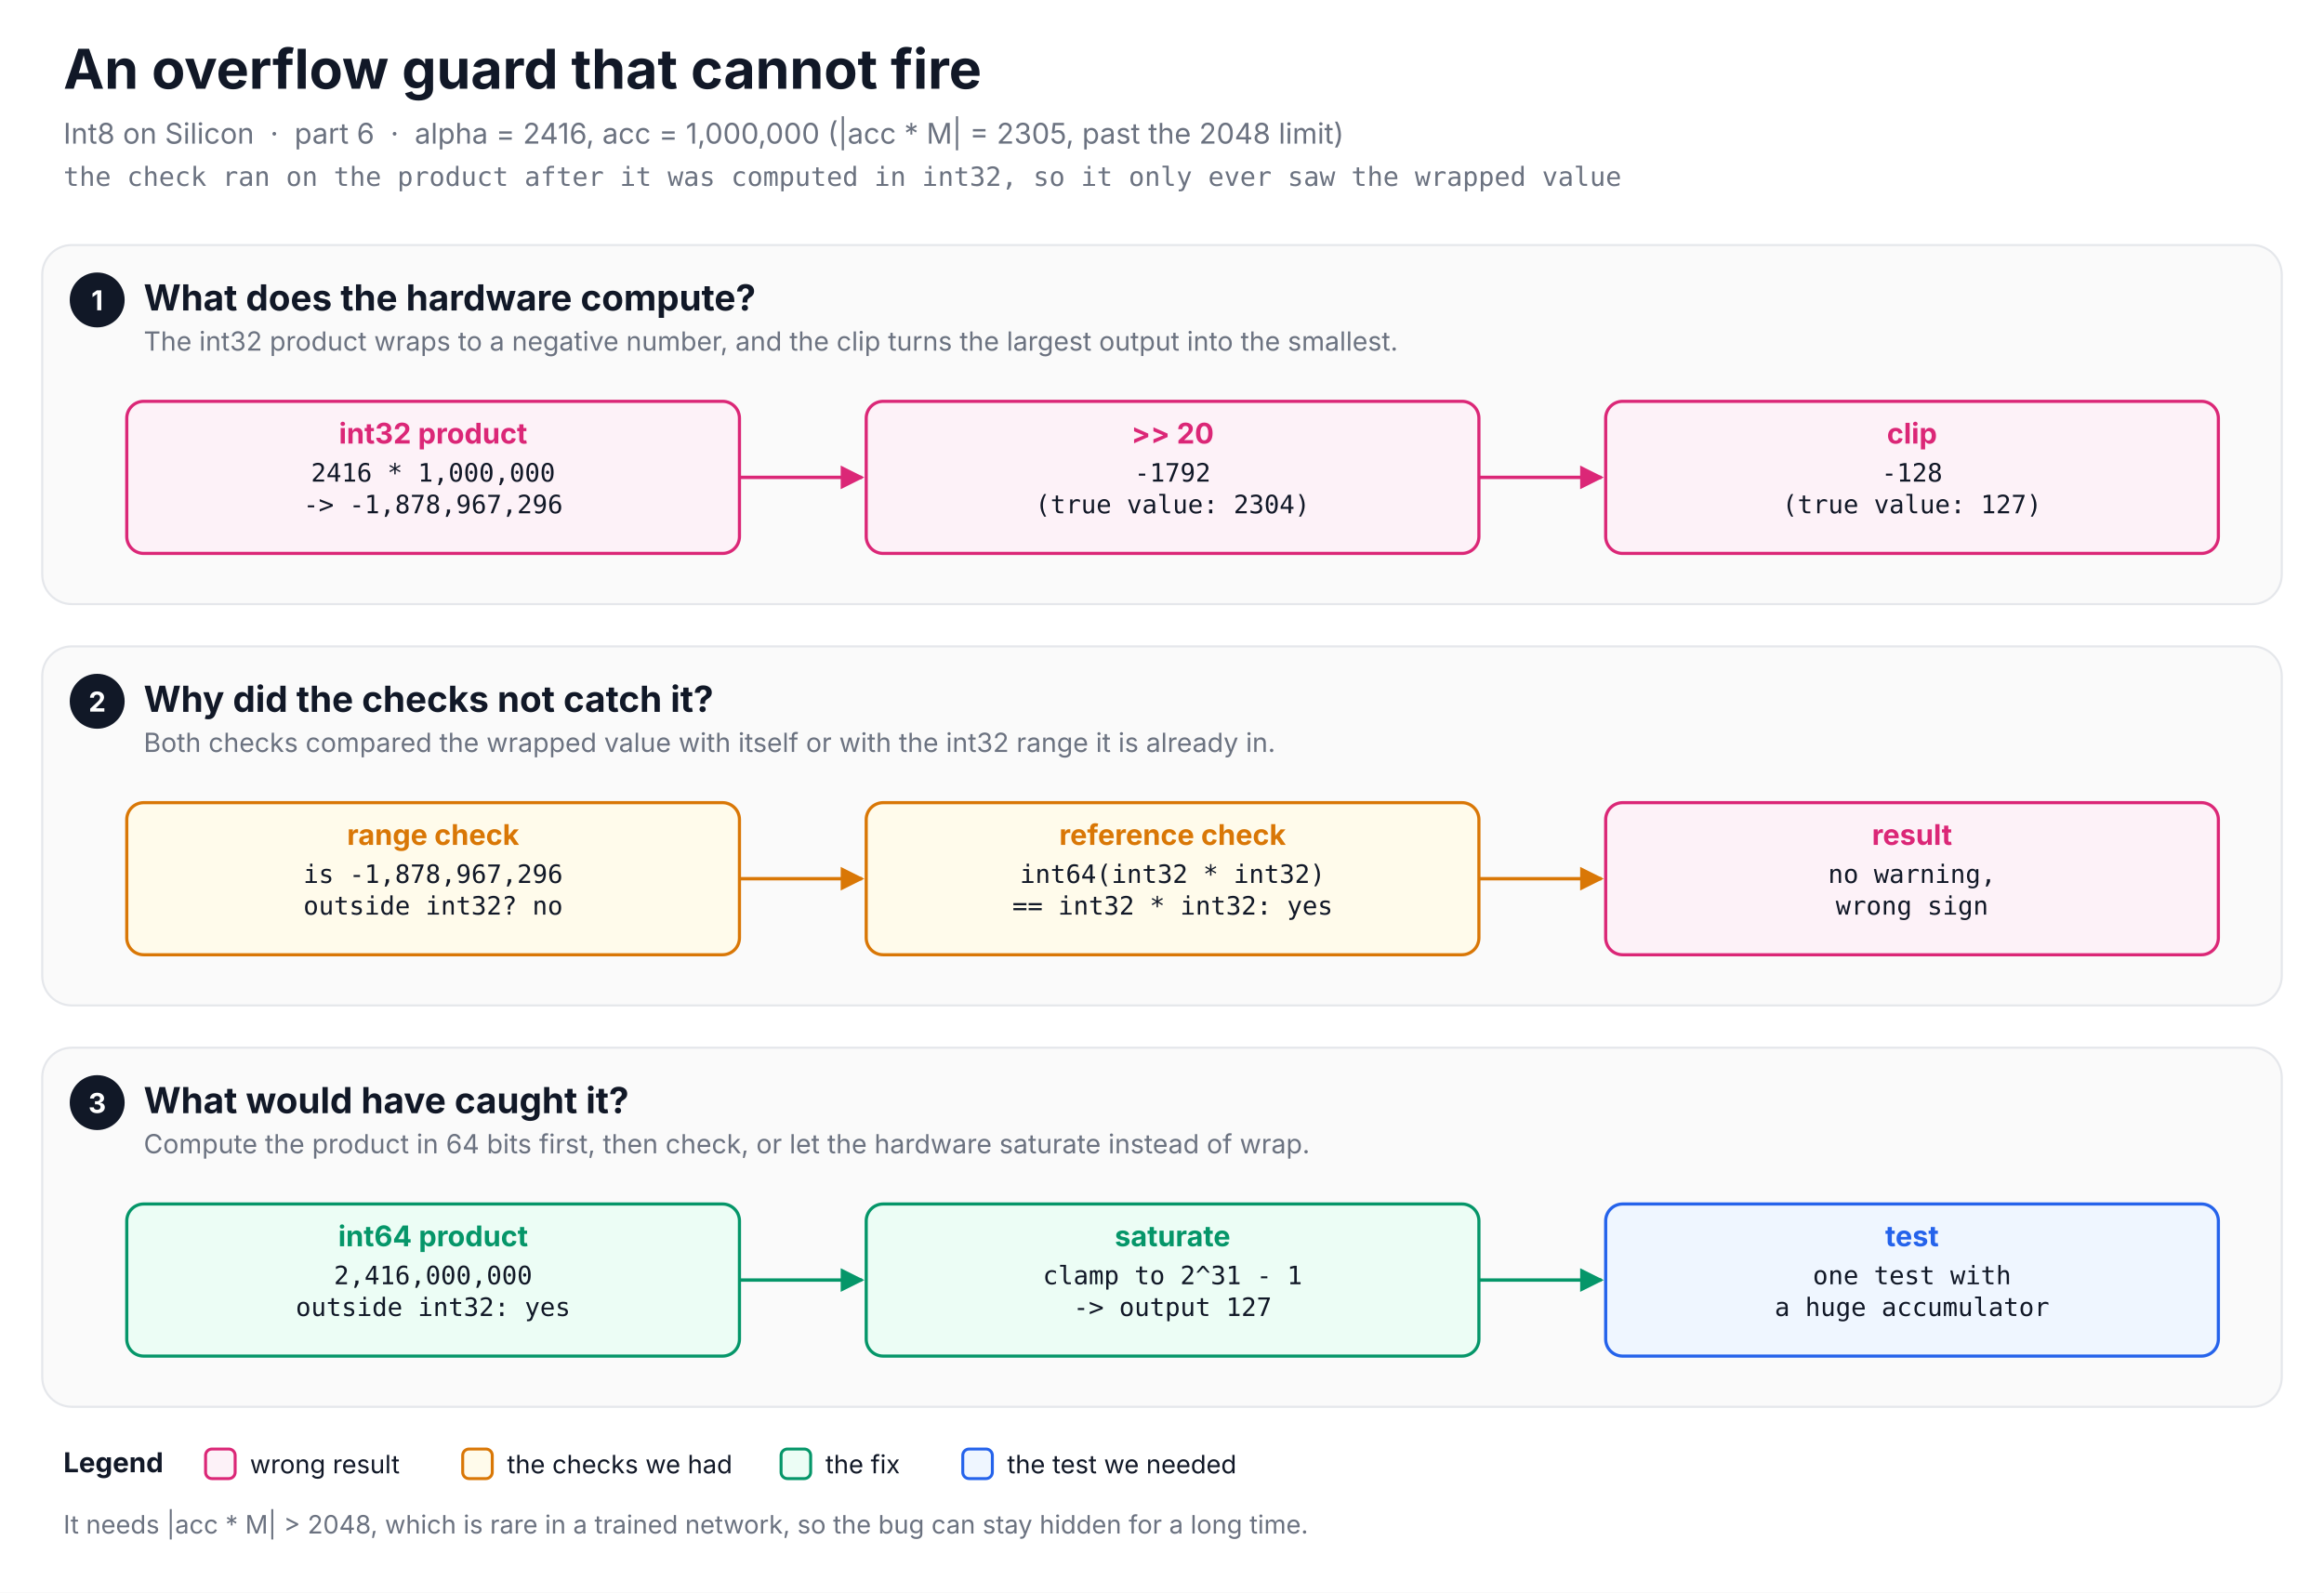
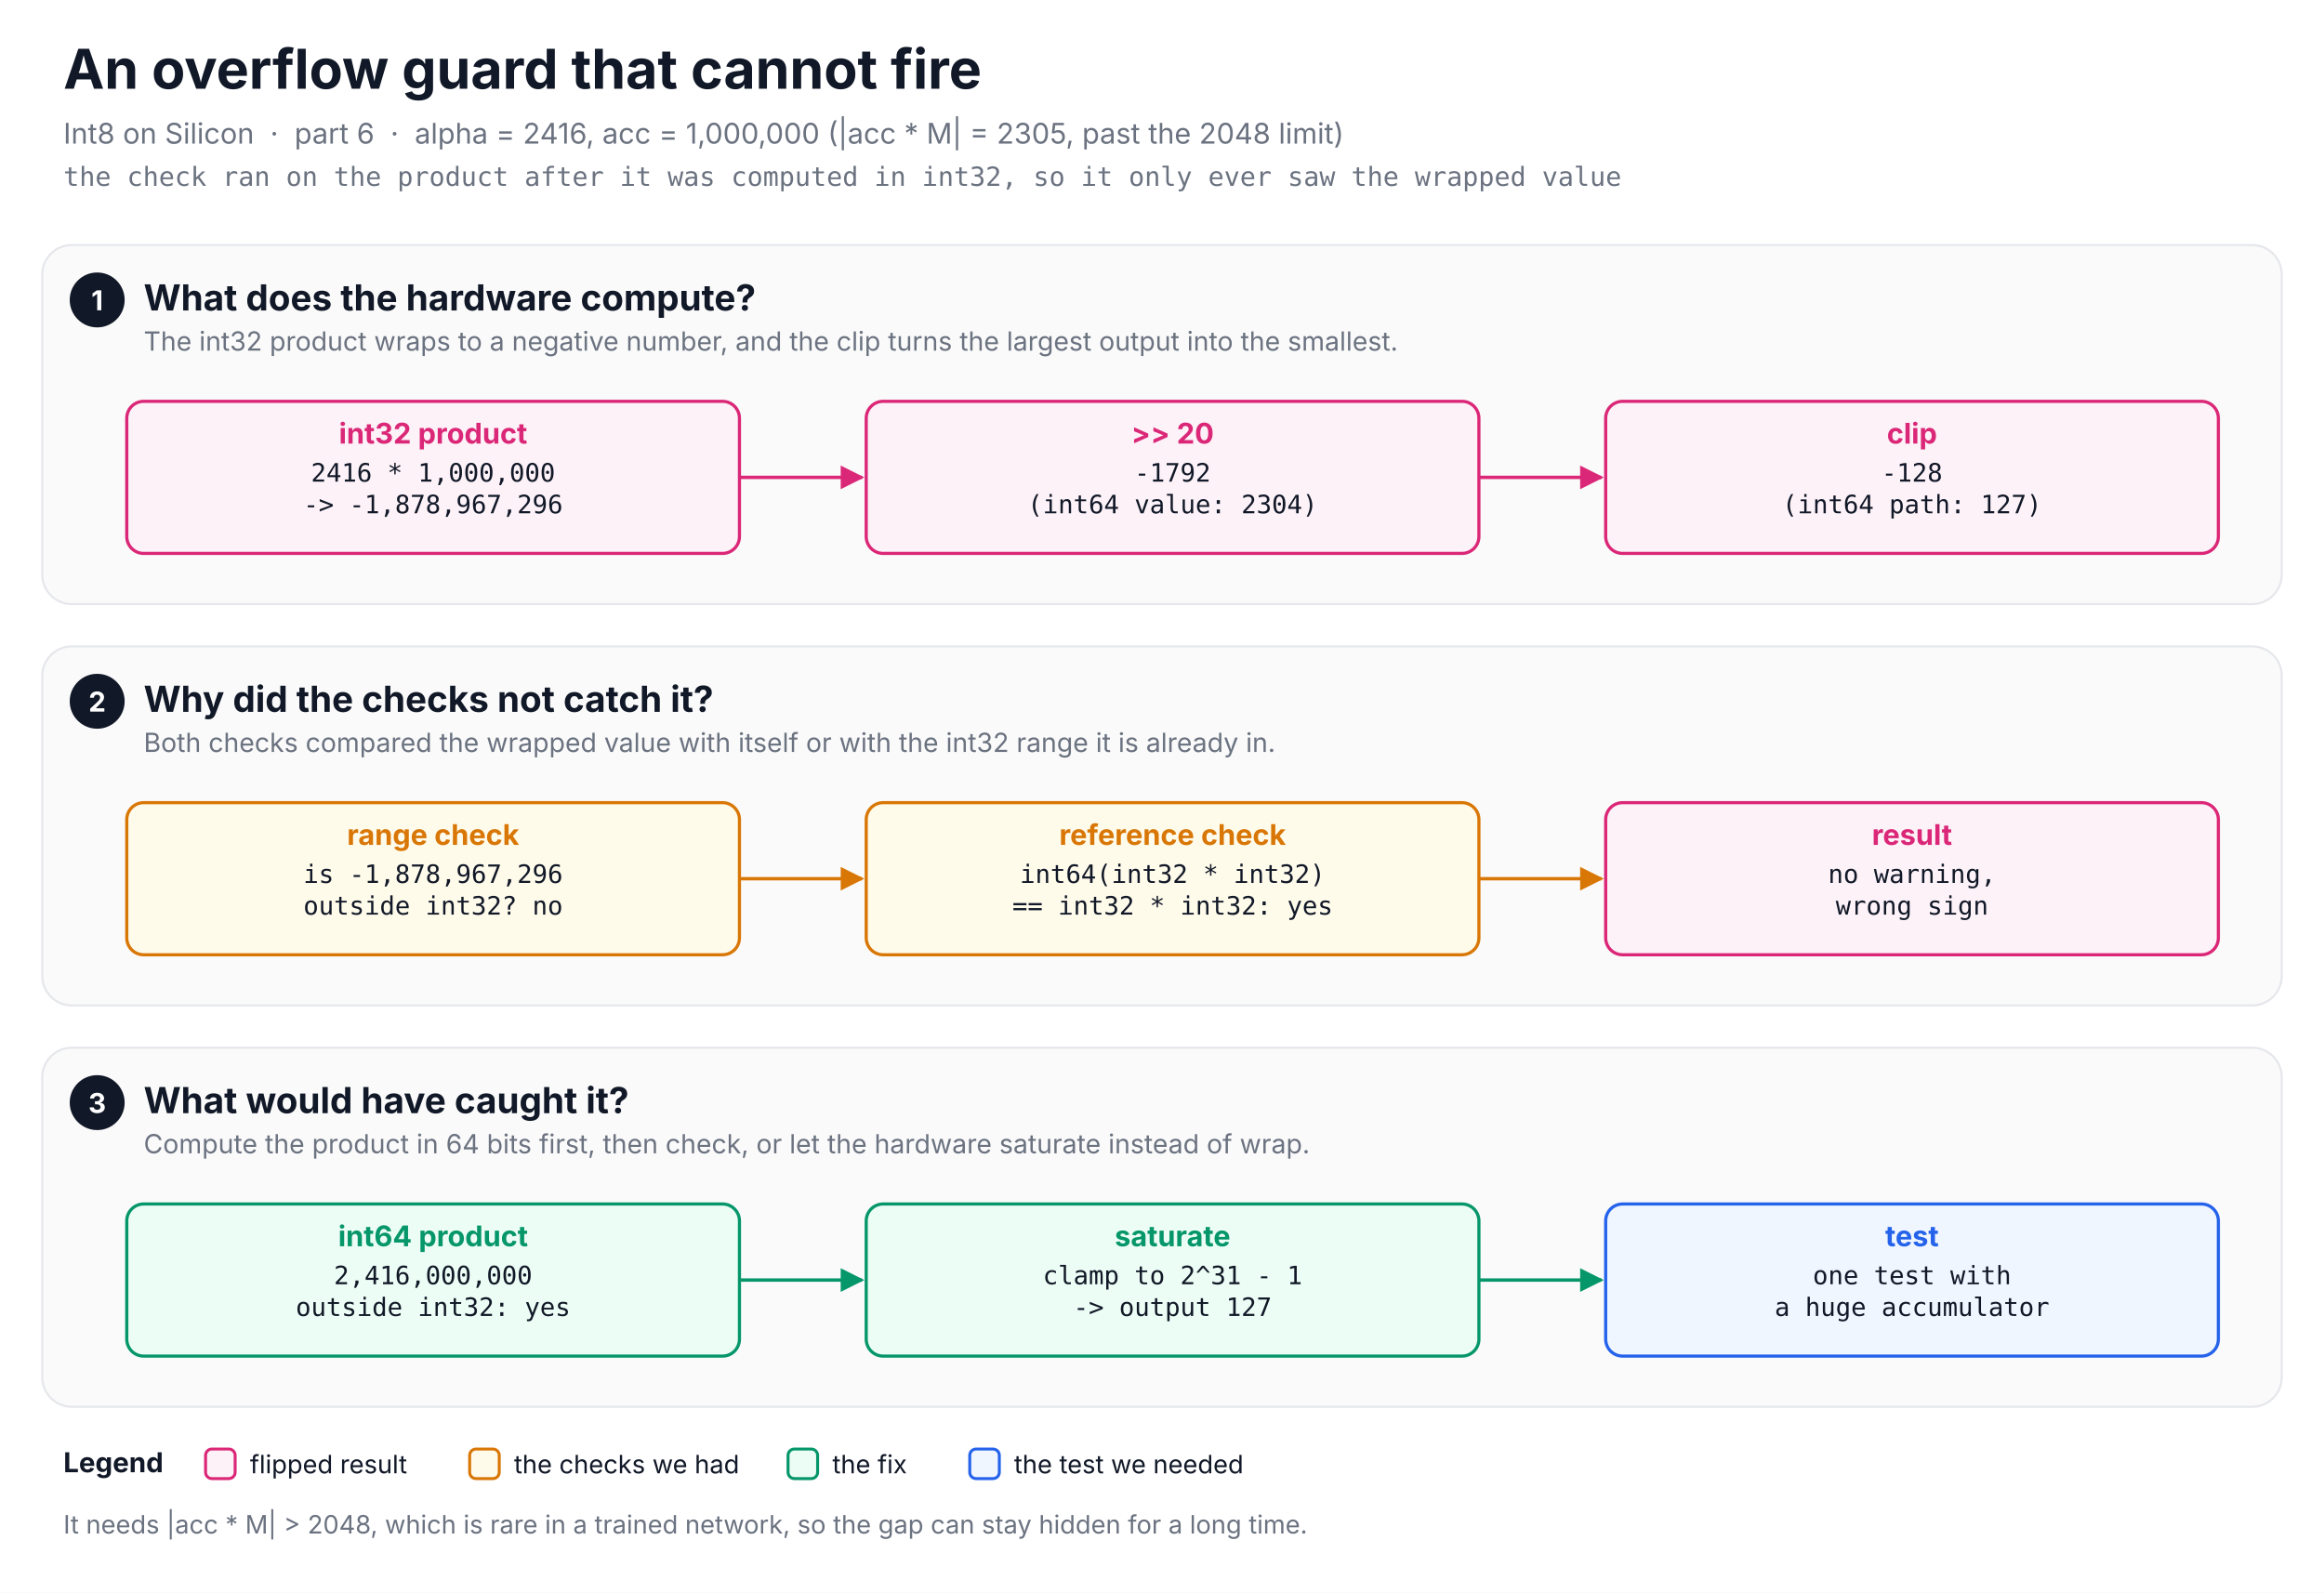
<svg xmlns="http://www.w3.org/2000/svg" width="1100" height="754" viewBox="0 0 1100 754">
  <defs>
    <marker id="m0" viewBox="0 0 10 10" refX="9" refY="5" markerWidth="7" markerHeight="7" orient="auto-start-reverse">
      <path d="M0,0 L10,5 L0,10 z" fill="#db2777" />
    </marker>
    <marker id="m1" viewBox="0 0 10 10" refX="9" refY="5" markerWidth="7" markerHeight="7" orient="auto-start-reverse">
      <path d="M0,0 L10,5 L0,10 z" fill="#d97706" />
    </marker>
    <marker id="m2" viewBox="0 0 10 10" refX="9" refY="5" markerWidth="7" markerHeight="7" orient="auto-start-reverse">
      <path d="M0,0 L10,5 L0,10 z" fill="#059669" />
    </marker>
  </defs>
  <rect width="1100" height="754" fill="#ffffff" />
  <text x="30.0" y="42.0" font-family="Inter,Segoe UI,Helvetica,Arial,sans-serif" font-size="26" fill="#111827" font-weight="bold" text-anchor="start" xml:space="preserve" style="white-space:pre">An overflow guard that cannot fire</text>
  <text x="30.0" y="68.0" font-family="Inter,Segoe UI,Helvetica,Arial,sans-serif" font-size="13.5" fill="#6b7280" font-weight="normal" text-anchor="start" xml:space="preserve" style="white-space:pre">Int8 on Silicon  ·  part 6  ·  alpha = 2416, acc = 1,000,000 (|acc * M| = 2305, past the 2048 limit)</text>
  <text x="30.0" y="88.0" font-family="ui-monospace,SFMono-Regular,Menlo,Consolas,monospace" font-size="12.5" fill="#6b7280" font-weight="normal" text-anchor="start" xml:space="preserve" style="white-space:pre">the check ran on the product after it was computed in int32, so it only ever saw the wrapped value</text>
  <rect x="20.0" y="116.0" width="1060.0" height="170.0" rx="14" fill="#fafafa" fill-opacity="1.0" stroke="#e5e7eb" stroke-width="1" />
  <circle cx="46.0" cy="142.0" r="13" fill="#111827" />
  <text x="46.0" y="146.9" font-family="Inter,Segoe UI,Helvetica,Arial,sans-serif" font-size="13" fill="#fff" font-weight="bold" text-anchor="middle" xml:space="preserve" style="white-space:pre">1</text>
  <text x="68.0" y="147.0" font-family="Inter,Segoe UI,Helvetica,Arial,sans-serif" font-size="17" fill="#111827" font-weight="bold" text-anchor="start" xml:space="preserve" style="white-space:pre">What does the hardware compute?</text>
  <text x="68.0" y="166.0" font-family="Inter,Segoe UI,Helvetica,Arial,sans-serif" font-size="12.5" fill="#6b7280" font-weight="normal" text-anchor="start" xml:space="preserve" style="white-space:pre">The int32 product wraps to a negative number, and the clip turns the largest output into the smallest.</text>
  <rect x="60.0" y="190.0" width="290.0" height="72.0" rx="8" fill="#fdf2f8" fill-opacity="1.0" stroke="#db2777" stroke-width="1.5" />
  <text x="205.0" y="210.0" font-family="Inter,Segoe UI,Helvetica,Arial,sans-serif" font-size="13.5" fill="#db2777" font-weight="bold" text-anchor="middle" xml:space="preserve" style="white-space:pre">int32 product</text>
  <text x="205.0" y="228.0" font-family="ui-monospace,SFMono-Regular,Menlo,Consolas,monospace" font-size="12" fill="#111827" font-weight="normal" text-anchor="middle" xml:space="preserve" style="white-space:pre">2416 * 1,000,000</text>
  <text x="205.0" y="243.0" font-family="ui-monospace,SFMono-Regular,Menlo,Consolas,monospace" font-size="12" fill="#111827" font-weight="normal" text-anchor="middle" xml:space="preserve" style="white-space:pre">-&gt; -1,878,967,296</text>
  <line x1="350.0" y1="226.0" x2="408.0" y2="226.0" stroke="#db2777" stroke-width="1.6" marker-end="url(#m0)" />
  <rect x="410.0" y="190.0" width="290.0" height="72.0" rx="8" fill="#fdf2f8" fill-opacity="1.0" stroke="#db2777" stroke-width="1.5" />
  <text x="555.0" y="210.0" font-family="Inter,Segoe UI,Helvetica,Arial,sans-serif" font-size="13.5" fill="#db2777" font-weight="bold" text-anchor="middle" xml:space="preserve" style="white-space:pre">&gt;&gt; 20</text>
  <text x="555.0" y="228.0" font-family="ui-monospace,SFMono-Regular,Menlo,Consolas,monospace" font-size="12" fill="#111827" font-weight="normal" text-anchor="middle" xml:space="preserve" style="white-space:pre">-1792</text>
-   <text x="555.0" y="243.0" font-family="ui-monospace,SFMono-Regular,Menlo,Consolas,monospace" font-size="12" fill="#111827" font-weight="normal" text-anchor="middle" xml:space="preserve" style="white-space:pre">(true value: 2304)</text>
+   <text x="555.0" y="243.0" font-family="ui-monospace,SFMono-Regular,Menlo,Consolas,monospace" font-size="12" fill="#111827" font-weight="normal" text-anchor="middle" xml:space="preserve" style="white-space:pre">(int64 value: 2304)</text>
  <line x1="700.0" y1="226.0" x2="758.0" y2="226.0" stroke="#db2777" stroke-width="1.6" marker-end="url(#m0)" />
  <rect x="760.0" y="190.0" width="290.0" height="72.0" rx="8" fill="#fdf2f8" fill-opacity="1.0" stroke="#db2777" stroke-width="1.5" />
  <text x="905.0" y="210.0" font-family="Inter,Segoe UI,Helvetica,Arial,sans-serif" font-size="13.5" fill="#db2777" font-weight="bold" text-anchor="middle" xml:space="preserve" style="white-space:pre">clip</text>
  <text x="905.0" y="228.0" font-family="ui-monospace,SFMono-Regular,Menlo,Consolas,monospace" font-size="12" fill="#111827" font-weight="normal" text-anchor="middle" xml:space="preserve" style="white-space:pre">-128</text>
-   <text x="905.0" y="243.0" font-family="ui-monospace,SFMono-Regular,Menlo,Consolas,monospace" font-size="12" fill="#111827" font-weight="normal" text-anchor="middle" xml:space="preserve" style="white-space:pre">(true value: 127)</text>
+   <text x="905.0" y="243.0" font-family="ui-monospace,SFMono-Regular,Menlo,Consolas,monospace" font-size="12" fill="#111827" font-weight="normal" text-anchor="middle" xml:space="preserve" style="white-space:pre">(int64 path: 127)</text>
  <rect x="20.0" y="306.0" width="1060.0" height="170.0" rx="14" fill="#fafafa" fill-opacity="1.0" stroke="#e5e7eb" stroke-width="1" />
  <circle cx="46.0" cy="332.0" r="13" fill="#111827" />
  <text x="46.0" y="336.9" font-family="Inter,Segoe UI,Helvetica,Arial,sans-serif" font-size="13" fill="#fff" font-weight="bold" text-anchor="middle" xml:space="preserve" style="white-space:pre">2</text>
  <text x="68.0" y="337.0" font-family="Inter,Segoe UI,Helvetica,Arial,sans-serif" font-size="17" fill="#111827" font-weight="bold" text-anchor="start" xml:space="preserve" style="white-space:pre">Why did the checks not catch it?</text>
  <text x="68.0" y="356.0" font-family="Inter,Segoe UI,Helvetica,Arial,sans-serif" font-size="12.5" fill="#6b7280" font-weight="normal" text-anchor="start" xml:space="preserve" style="white-space:pre">Both checks compared the wrapped value with itself or with the int32 range it is already in.</text>
  <rect x="60.0" y="380.0" width="290.0" height="72.0" rx="8" fill="#fffbeb" fill-opacity="1.0" stroke="#d97706" stroke-width="1.5" />
  <text x="205.0" y="400.0" font-family="Inter,Segoe UI,Helvetica,Arial,sans-serif" font-size="13.5" fill="#d97706" font-weight="bold" text-anchor="middle" xml:space="preserve" style="white-space:pre">range check</text>
  <text x="205.0" y="418.0" font-family="ui-monospace,SFMono-Regular,Menlo,Consolas,monospace" font-size="12" fill="#111827" font-weight="normal" text-anchor="middle" xml:space="preserve" style="white-space:pre">is -1,878,967,296</text>
  <text x="205.0" y="433.0" font-family="ui-monospace,SFMono-Regular,Menlo,Consolas,monospace" font-size="12" fill="#111827" font-weight="normal" text-anchor="middle" xml:space="preserve" style="white-space:pre">outside int32? no</text>
  <line x1="350.0" y1="416.0" x2="408.0" y2="416.0" stroke="#d97706" stroke-width="1.6" marker-end="url(#m1)" />
  <rect x="410.0" y="380.0" width="290.0" height="72.0" rx="8" fill="#fffbeb" fill-opacity="1.0" stroke="#d97706" stroke-width="1.5" />
  <text x="555.0" y="400.0" font-family="Inter,Segoe UI,Helvetica,Arial,sans-serif" font-size="13.5" fill="#d97706" font-weight="bold" text-anchor="middle" xml:space="preserve" style="white-space:pre">reference check</text>
  <text x="555.0" y="418.0" font-family="ui-monospace,SFMono-Regular,Menlo,Consolas,monospace" font-size="12" fill="#111827" font-weight="normal" text-anchor="middle" xml:space="preserve" style="white-space:pre">int64(int32 * int32)</text>
  <text x="555.0" y="433.0" font-family="ui-monospace,SFMono-Regular,Menlo,Consolas,monospace" font-size="12" fill="#111827" font-weight="normal" text-anchor="middle" xml:space="preserve" style="white-space:pre">== int32 * int32: yes</text>
  <line x1="700.0" y1="416.0" x2="758.0" y2="416.0" stroke="#d97706" stroke-width="1.6" marker-end="url(#m1)" />
  <rect x="760.0" y="380.0" width="290.0" height="72.0" rx="8" fill="#fdf2f8" fill-opacity="1.0" stroke="#db2777" stroke-width="1.5" />
  <text x="905.0" y="400.0" font-family="Inter,Segoe UI,Helvetica,Arial,sans-serif" font-size="13.5" fill="#db2777" font-weight="bold" text-anchor="middle" xml:space="preserve" style="white-space:pre">result</text>
  <text x="905.0" y="418.0" font-family="ui-monospace,SFMono-Regular,Menlo,Consolas,monospace" font-size="12" fill="#111827" font-weight="normal" text-anchor="middle" xml:space="preserve" style="white-space:pre">no warning,</text>
  <text x="905.0" y="433.0" font-family="ui-monospace,SFMono-Regular,Menlo,Consolas,monospace" font-size="12" fill="#111827" font-weight="normal" text-anchor="middle" xml:space="preserve" style="white-space:pre">wrong sign</text>
  <rect x="20.0" y="496.0" width="1060.0" height="170.0" rx="14" fill="#fafafa" fill-opacity="1.0" stroke="#e5e7eb" stroke-width="1" />
  <circle cx="46.0" cy="522.0" r="13" fill="#111827" />
  <text x="46.0" y="526.9" font-family="Inter,Segoe UI,Helvetica,Arial,sans-serif" font-size="13" fill="#fff" font-weight="bold" text-anchor="middle" xml:space="preserve" style="white-space:pre">3</text>
  <text x="68.0" y="527.0" font-family="Inter,Segoe UI,Helvetica,Arial,sans-serif" font-size="17" fill="#111827" font-weight="bold" text-anchor="start" xml:space="preserve" style="white-space:pre">What would have caught it?</text>
  <text x="68.0" y="546.0" font-family="Inter,Segoe UI,Helvetica,Arial,sans-serif" font-size="12.5" fill="#6b7280" font-weight="normal" text-anchor="start" xml:space="preserve" style="white-space:pre">Compute the product in 64 bits first, then check, or let the hardware saturate instead of wrap.</text>
  <rect x="60.0" y="570.0" width="290.0" height="72.0" rx="8" fill="#ecfdf5" fill-opacity="1.0" stroke="#059669" stroke-width="1.5" />
  <text x="205.0" y="590.0" font-family="Inter,Segoe UI,Helvetica,Arial,sans-serif" font-size="13.5" fill="#059669" font-weight="bold" text-anchor="middle" xml:space="preserve" style="white-space:pre">int64 product</text>
  <text x="205.0" y="608.0" font-family="ui-monospace,SFMono-Regular,Menlo,Consolas,monospace" font-size="12" fill="#111827" font-weight="normal" text-anchor="middle" xml:space="preserve" style="white-space:pre">2,416,000,000</text>
  <text x="205.0" y="623.0" font-family="ui-monospace,SFMono-Regular,Menlo,Consolas,monospace" font-size="12" fill="#111827" font-weight="normal" text-anchor="middle" xml:space="preserve" style="white-space:pre">outside int32: yes</text>
  <line x1="350.0" y1="606.0" x2="408.0" y2="606.0" stroke="#059669" stroke-width="1.6" marker-end="url(#m2)" />
  <rect x="410.0" y="570.0" width="290.0" height="72.0" rx="8" fill="#ecfdf5" fill-opacity="1.0" stroke="#059669" stroke-width="1.5" />
  <text x="555.0" y="590.0" font-family="Inter,Segoe UI,Helvetica,Arial,sans-serif" font-size="13.5" fill="#059669" font-weight="bold" text-anchor="middle" xml:space="preserve" style="white-space:pre">saturate</text>
  <text x="555.0" y="608.0" font-family="ui-monospace,SFMono-Regular,Menlo,Consolas,monospace" font-size="12" fill="#111827" font-weight="normal" text-anchor="middle" xml:space="preserve" style="white-space:pre">clamp to 2^31 - 1</text>
  <text x="555.0" y="623.0" font-family="ui-monospace,SFMono-Regular,Menlo,Consolas,monospace" font-size="12" fill="#111827" font-weight="normal" text-anchor="middle" xml:space="preserve" style="white-space:pre">-&gt; output 127</text>
  <line x1="700.0" y1="606.0" x2="758.0" y2="606.0" stroke="#059669" stroke-width="1.6" marker-end="url(#m2)" />
  <rect x="760.0" y="570.0" width="290.0" height="72.0" rx="8" fill="#eff6ff" fill-opacity="1.0" stroke="#2563eb" stroke-width="1.5" />
  <text x="905.0" y="590.0" font-family="Inter,Segoe UI,Helvetica,Arial,sans-serif" font-size="13.5" fill="#2563eb" font-weight="bold" text-anchor="middle" xml:space="preserve" style="white-space:pre">test</text>
  <text x="905.0" y="608.0" font-family="ui-monospace,SFMono-Regular,Menlo,Consolas,monospace" font-size="12" fill="#111827" font-weight="normal" text-anchor="middle" xml:space="preserve" style="white-space:pre">one test with</text>
  <text x="905.0" y="623.0" font-family="ui-monospace,SFMono-Regular,Menlo,Consolas,monospace" font-size="12" fill="#111827" font-weight="normal" text-anchor="middle" xml:space="preserve" style="white-space:pre">a huge accumulator</text>
  <text x="30.0" y="697.0" font-family="Inter,Segoe UI,Helvetica,Arial,sans-serif" font-size="13" fill="#111827" font-weight="bold" text-anchor="start" xml:space="preserve" style="white-space:pre">Legend</text>
  <rect x="97.3" y="686.0" width="14.0" height="14.0" rx="3" fill="#fdf2f8" fill-opacity="1.0" stroke="#db2777" stroke-width="1.4" />
-   <text x="118.3" y="697.5" font-family="Inter,Segoe UI,Helvetica,Arial,sans-serif" font-size="12" fill="#111827" font-weight="normal" text-anchor="start" xml:space="preserve" style="white-space:pre">wrong result</text>
-   <rect x="219.0" y="686.0" width="14.0" height="14.0" rx="3" fill="#fffbeb" fill-opacity="1.0" stroke="#d97706" stroke-width="1.4" />
-   <text x="240.0" y="697.5" font-family="Inter,Segoe UI,Helvetica,Arial,sans-serif" font-size="12" fill="#111827" font-weight="normal" text-anchor="start" xml:space="preserve" style="white-space:pre">the checks we had</text>
-   <rect x="369.7" y="686.0" width="14.0" height="14.0" rx="3" fill="#ecfdf5" fill-opacity="1.0" stroke="#059669" stroke-width="1.4" />
-   <text x="390.7" y="697.5" font-family="Inter,Segoe UI,Helvetica,Arial,sans-serif" font-size="12" fill="#111827" font-weight="normal" text-anchor="start" xml:space="preserve" style="white-space:pre">the fix</text>
-   <rect x="455.7" y="686.0" width="14.0" height="14.0" rx="3" fill="#eff6ff" fill-opacity="1.0" stroke="#2563eb" stroke-width="1.4" />
-   <text x="476.7" y="697.5" font-family="Inter,Segoe UI,Helvetica,Arial,sans-serif" font-size="12" fill="#111827" font-weight="normal" text-anchor="start" xml:space="preserve" style="white-space:pre">the test we needed</text>
-   <text x="30.0" y="726.0" font-family="Inter,Segoe UI,Helvetica,Arial,sans-serif" font-size="12" fill="#6b7280" font-weight="normal" text-anchor="start" xml:space="preserve" style="white-space:pre">It needs |acc * M| &gt; 2048, which is rare in a trained network, so the bug can stay hidden for a long time.</text>
+   <text x="118.3" y="697.5" font-family="Inter,Segoe UI,Helvetica,Arial,sans-serif" font-size="12" fill="#111827" font-weight="normal" text-anchor="start" xml:space="preserve" style="white-space:pre">flipped result</text>
+   <rect x="222.3" y="686.0" width="14.0" height="14.0" rx="3" fill="#fffbeb" fill-opacity="1.0" stroke="#d97706" stroke-width="1.4" />
+   <text x="243.3" y="697.5" font-family="Inter,Segoe UI,Helvetica,Arial,sans-serif" font-size="12" fill="#111827" font-weight="normal" text-anchor="start" xml:space="preserve" style="white-space:pre">the checks we had</text>
+   <rect x="373.0" y="686.0" width="14.0" height="14.0" rx="3" fill="#ecfdf5" fill-opacity="1.0" stroke="#059669" stroke-width="1.4" />
+   <text x="394.0" y="697.5" font-family="Inter,Segoe UI,Helvetica,Arial,sans-serif" font-size="12" fill="#111827" font-weight="normal" text-anchor="start" xml:space="preserve" style="white-space:pre">the fix</text>
+   <rect x="459.0" y="686.0" width="14.0" height="14.0" rx="3" fill="#eff6ff" fill-opacity="1.0" stroke="#2563eb" stroke-width="1.4" />
+   <text x="480.0" y="697.5" font-family="Inter,Segoe UI,Helvetica,Arial,sans-serif" font-size="12" fill="#111827" font-weight="normal" text-anchor="start" xml:space="preserve" style="white-space:pre">the test we needed</text>
+   <text x="30.0" y="726.0" font-family="Inter,Segoe UI,Helvetica,Arial,sans-serif" font-size="12" fill="#6b7280" font-weight="normal" text-anchor="start" xml:space="preserve" style="white-space:pre">It needs |acc * M| &gt; 2048, which is rare in a trained network, so the gap can stay hidden for a long time.</text>
</svg>
